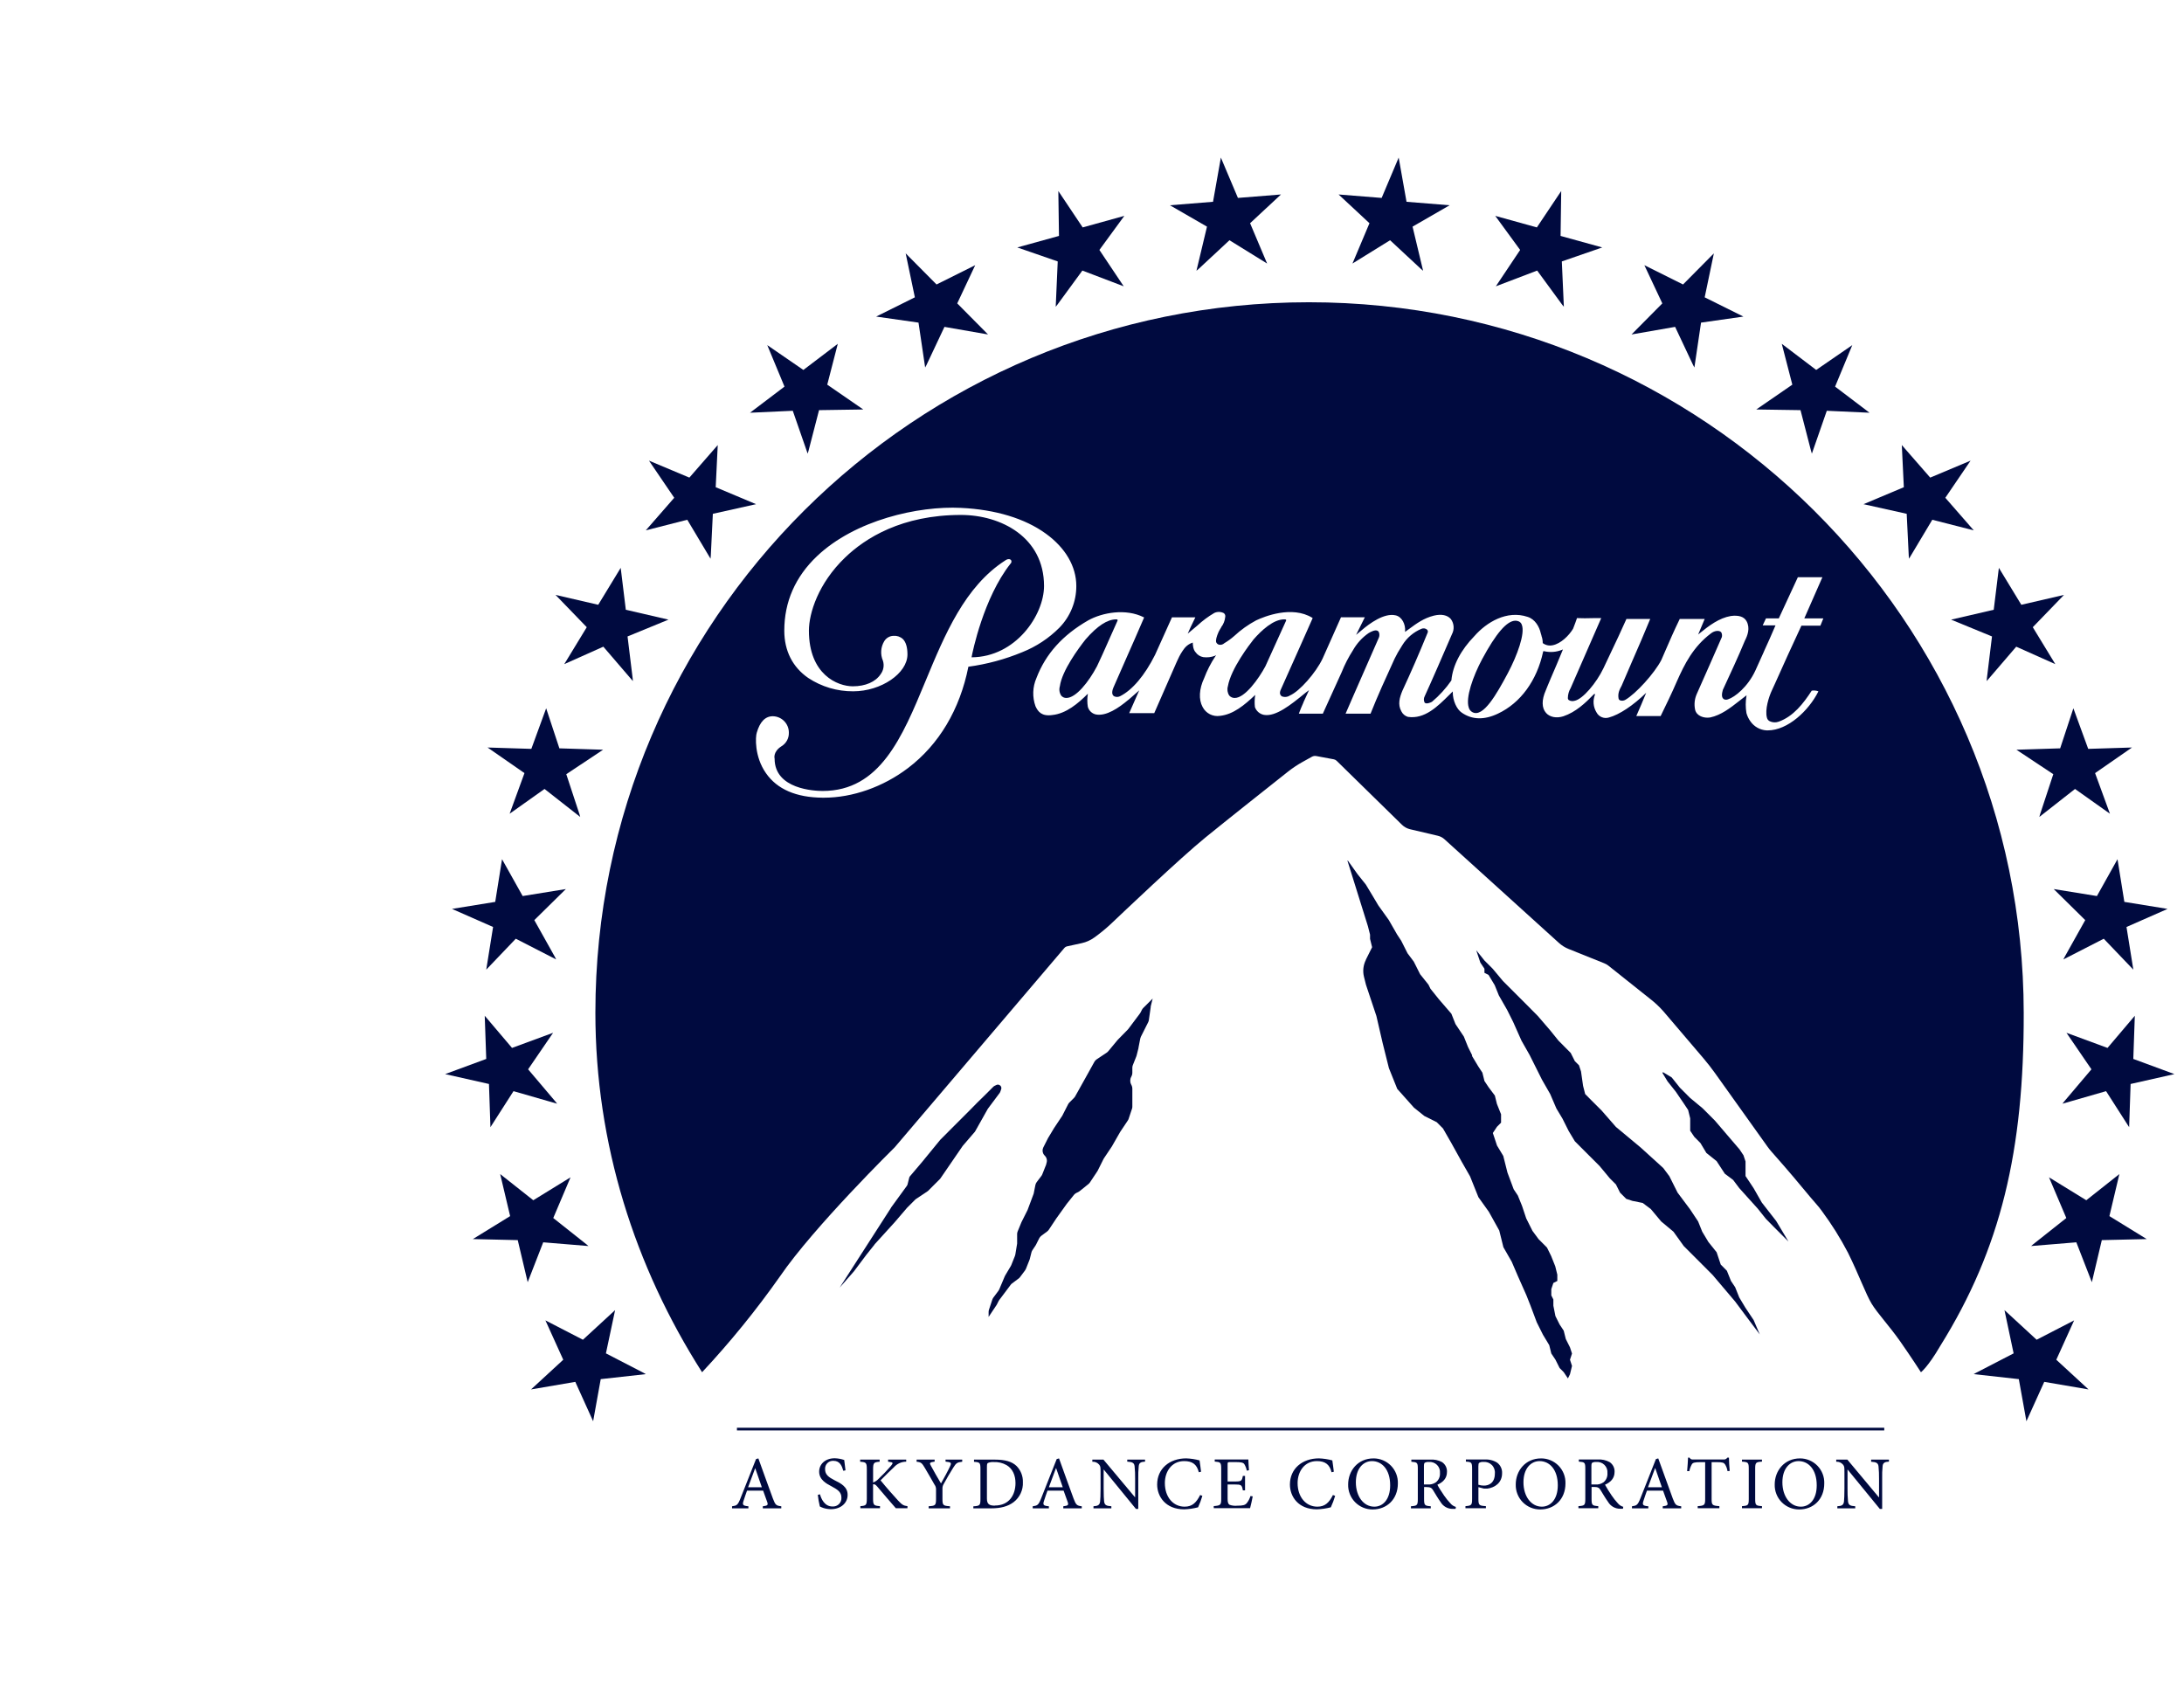
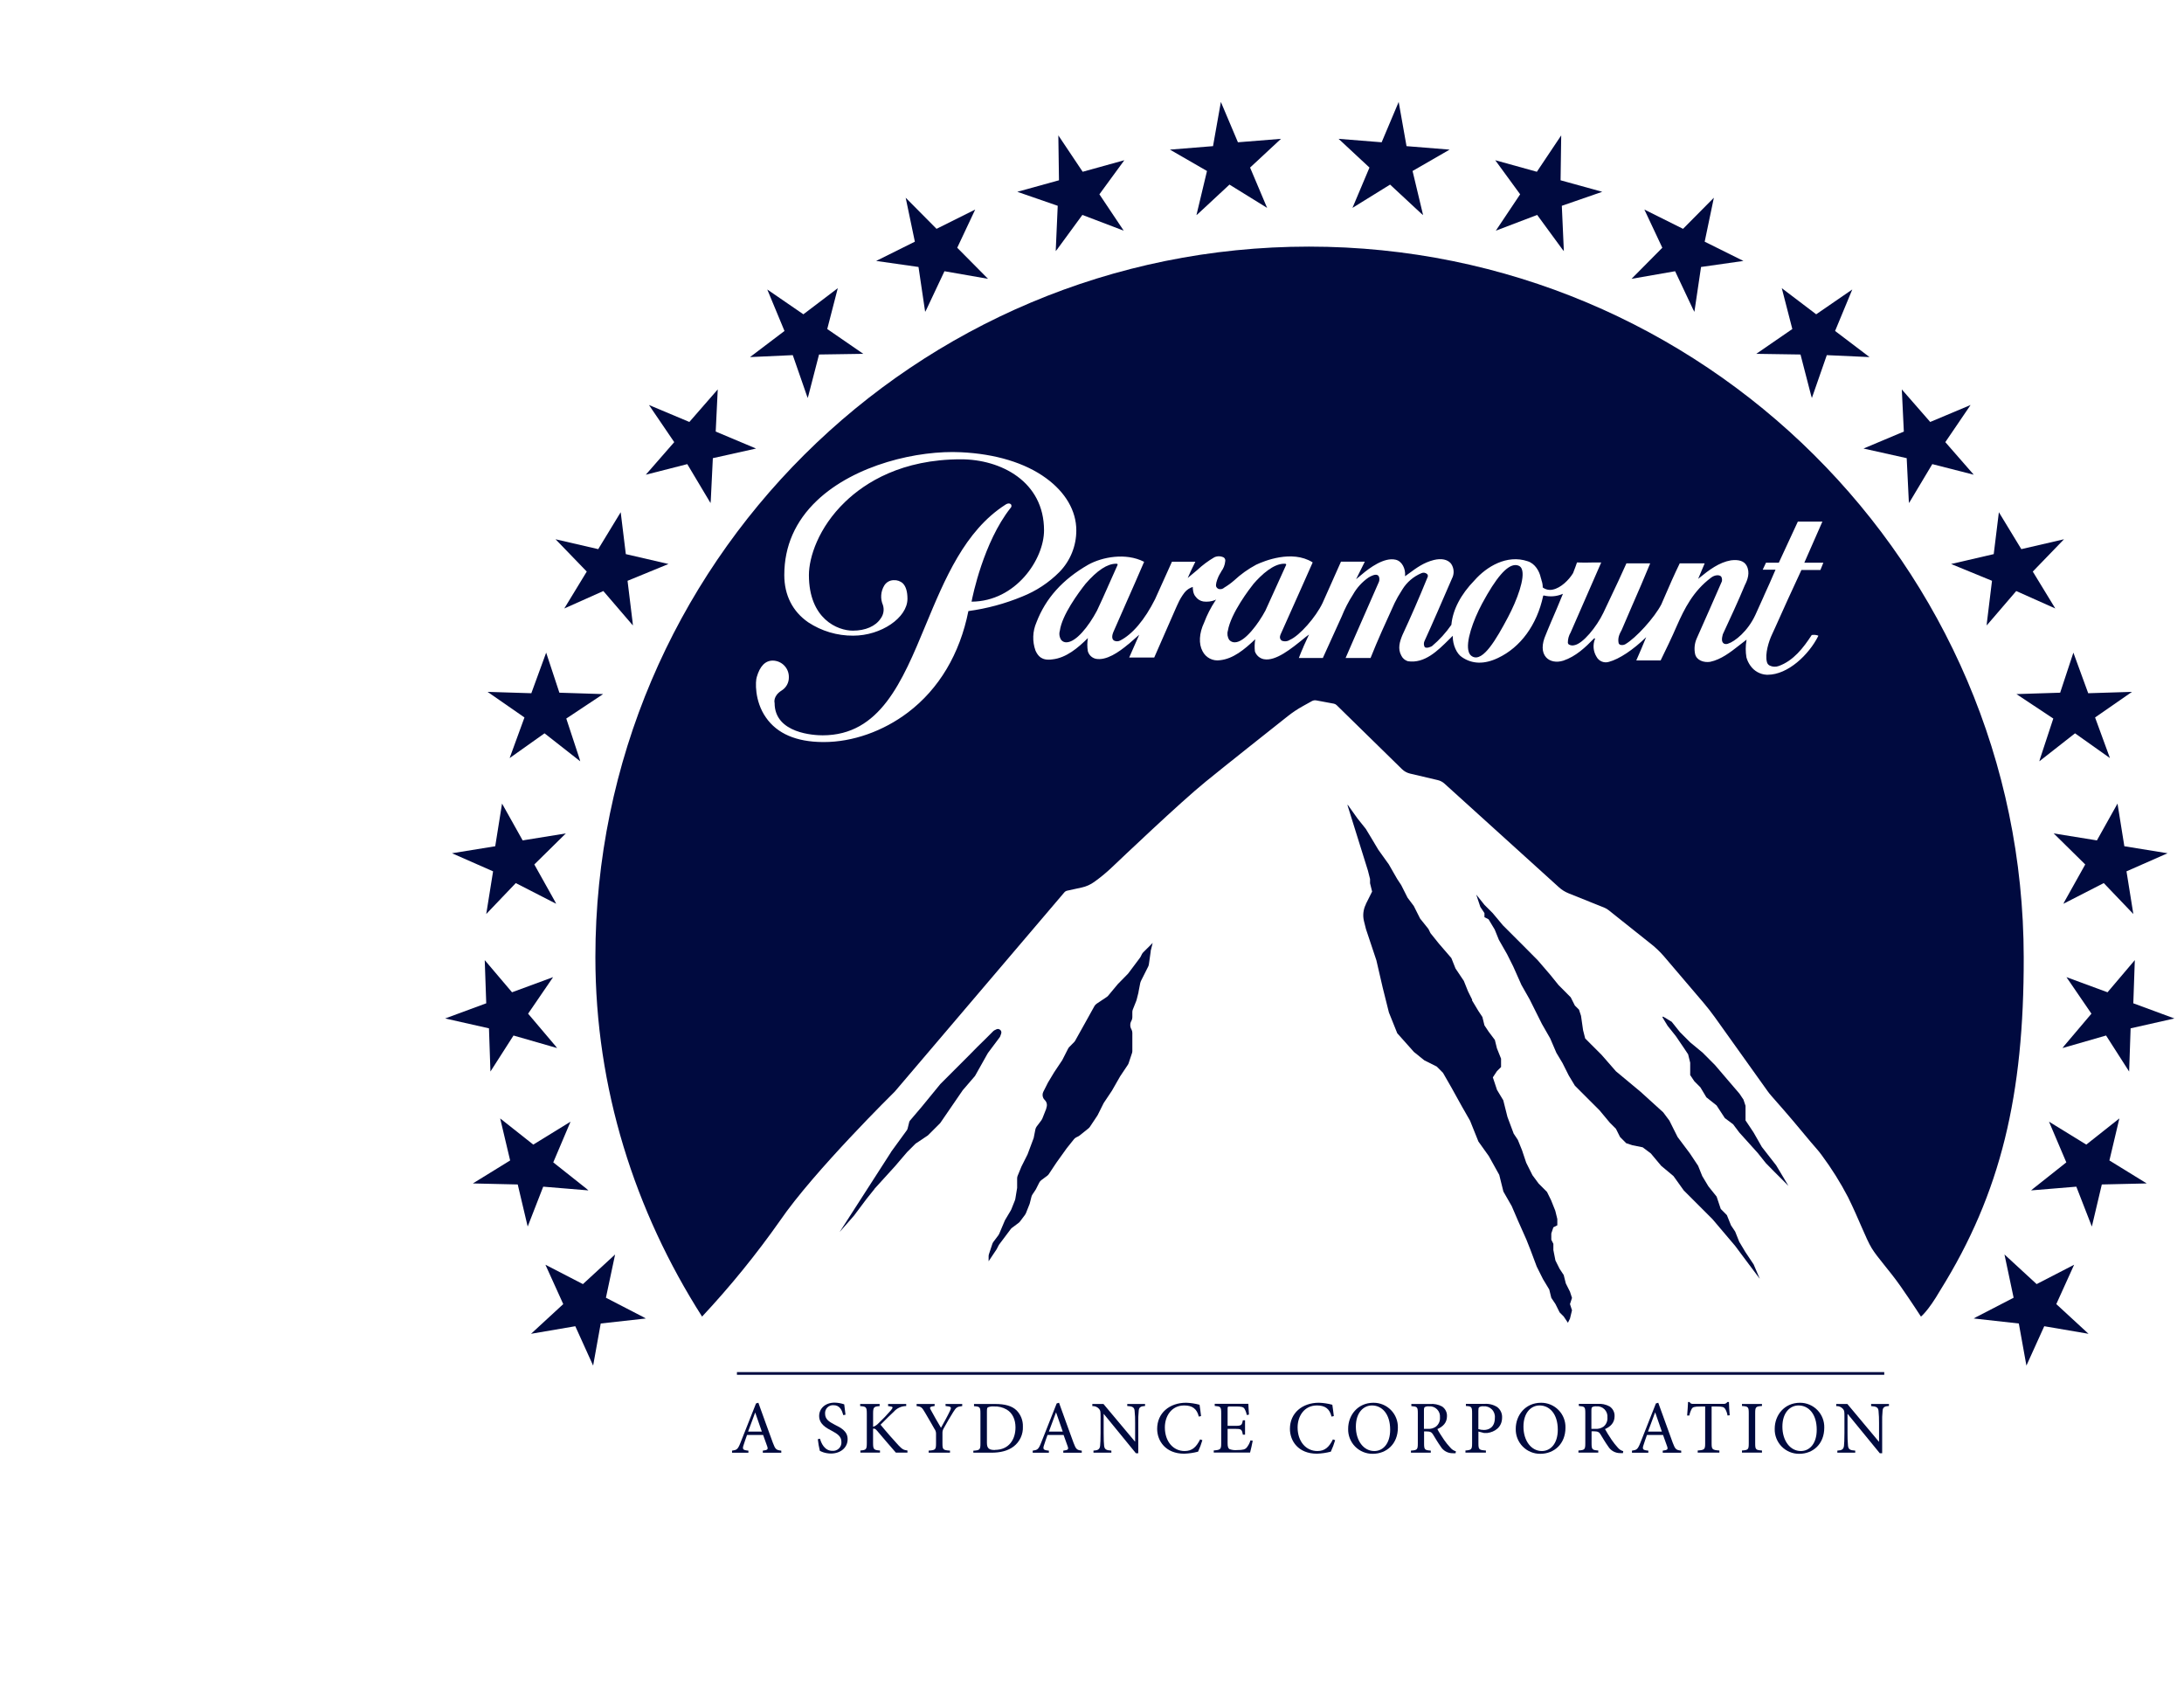
- <svg xmlns="http://www.w3.org/2000/svg" viewBox="-160 80 785 340" width="357.771" height="279.508">
+ <svg xmlns="http://www.w3.org/2000/svg" viewBox="-160 80 785 380" width="357.771" height="279.508">
  <defs>
    <style>.a{fill:#000a3f;}</style>
  </defs>
  <path class="a" d="M117.81,482c-1.74-4.69-3.55-9.81-5.23-14.44l-.84.24L106.12,482c-.94,2.37-1.32,2.53-3,2.77v.75H109v-.75c-2-.19-2.28-.46-1.68-2.16.35-1.13.76-2.26,1.19-3.47h5.78c.59,1.64,1.14,3.1,1.49,4.15s.11,1.26-1.6,1.48v.75h6.64v-.75C119,484.56,118.68,484.32,117.81,482Zm-8.92-4.07c.81-2.21,1.68-4.55,2.55-6.87h0l2.39,6.87Z" />
  <path class="a" d="M140,475.43c-2.14-1.11-3.44-2-3.44-4a2.83,2.83,0,0,1,3-3c2.36,0,3.06,1.86,3.55,3.58l.79-.16c-.22-1.7-.36-2.75-.46-3.72a11.43,11.43,0,0,0-3.42-.62c-3.5,0-5.59,2.21-5.59,4.8,0,3,2.74,4.39,4.48,5.3,2,1.08,3.52,2,3.52,4a3,3,0,0,1-3.25,3.23c-2.79,0-4-2.72-4.45-4.37l-.78.19a32,32,0,0,0,.73,4.18,9.48,9.48,0,0,0,1.33.56,9.33,9.33,0,0,0,2.65.41c3.61,0,6-2.26,6-5.09C144.73,477.77,142.16,476.5,140,475.43Z" />
  <path class="a" d="M162.87,482.78c-1.36-1.45-4.31-4.79-6.37-7.33,1.84-1.86,3.77-3.77,4.8-4.71a5.94,5.94,0,0,1,4.42-2V468h-6.51v.76l.6.08c1.24.13,1.24.4.46,1.37a61.37,61.37,0,0,1-4.56,4.77,4.72,4.72,0,0,1-1.89,1.24v-4.71c0-2.4.27-2.59,2.35-2.75V468h-7v.76c2.14.16,2.39.3,2.39,2.75V482c0,2.37-.25,2.56-2.31,2.72v.75h7.05v-.75c-2.22-.16-2.49-.35-2.49-2.72v-5.12c.46-.08.84,0,1.46.76,2.44,2.85,4.64,5.49,6.72,7.83h4.18v-.75C164.85,484.56,164.31,484.32,162.87,482.78Z" />
  <path class="a" d="M179.87,468.72c2.12.21,2.2.43,1.57,1.78-.76,1.64-2.22,4.28-3.22,6.06-1.17-2-2.5-4.23-3.64-6.39-.51-.89-.57-1.21,1.36-1.45V468h-6.48v.76c1.63.16,1.92.46,3,2.29,1.49,2.5,2.47,4.26,3.42,5.92a2.75,2.75,0,0,1,.56,1.59v3.59c0,2.29-.24,2.45-2.65,2.61v.75h7.67v-.75c-2.49-.16-2.71-.35-2.71-2.61v-3.67a3,3,0,0,1,.43-1.69c1.3-2.37,2.23-3.94,3.45-5.9,1.05-1.65,1.35-1.92,3.22-2.13V468h-6Z" />
  <path class="a" d="M197.71,468h-7.62v.79c2.09.16,2.31.27,2.31,2.58v10.8c0,2.29-.22,2.46-2.55,2.62v.72h6.42c3.34,0,6-.67,8.06-2.23a8.54,8.54,0,0,0,3.33-7.19,7.93,7.93,0,0,0-2.28-5.8C203.7,468.66,201.15,468,197.71,468Zm-.11,16.54c-2,0-2.87-.51-2.87-2.55V470.74c0-1.05.08-1.35.35-1.54a4.62,4.62,0,0,1,2.12-.32,8.46,8.46,0,0,1,4.6,1.1c2.17,1.27,3.2,3.67,3.2,6.44C205,480.73,202.67,484.5,197.6,484.5Z" />
  <path class="a" d="M225.88,482c-1.74-4.69-3.55-9.81-5.23-14.44l-.84.24L214.19,482c-.94,2.37-1.32,2.53-3,2.77v.75H217v-.75c-2-.19-2.28-.46-1.68-2.16.35-1.13.76-2.26,1.19-3.47h5.78c.59,1.64,1.14,3.1,1.49,4.15s.11,1.26-1.6,1.48v.75h6.64v-.75C227.1,484.56,226.75,484.32,225.88,482ZM217,477.93c.81-2.21,1.68-4.55,2.55-6.87h.05l2.39,6.87Z" />
  <path class="a" d="M245.16,468.72c1.87.11,2.52.46,2.65,1.67a37.46,37.46,0,0,1,.19,4.47v6.63h-.08L236.62,468h-4v.76a2.94,2.94,0,0,1,2.42,1c.48.64.54.75.54,2.72v5.92c0,2.48-.08,3.77-.16,4.61-.14,1.32-.82,1.67-2.39,1.75v.75h6.43v-.75c-1.85-.11-2.47-.43-2.61-1.81-.08-.78-.16-2.07-.16-4.55V471.6h.06l11.54,14.12h.84V474.86a36.18,36.18,0,0,1,.17-4.52c.11-1.19.76-1.54,2.27-1.62V468h-6.39Z" />
  <path class="a" d="M265.79,484.91c-4.12,0-7.1-3.45-7.1-8.49,0-4.09,2.41-7.89,6.94-7.89,2.93,0,4.55,1.16,5.26,4l.81-.18c-.16-1.46-.33-2.54-.54-4.07a21.17,21.17,0,0,0-4.8-.73c-6.05,0-10.44,3.74-10.44,9.4,0,4.28,3,8.92,9.71,8.92a22.92,22.92,0,0,0,5-.73,29.79,29.79,0,0,0,1.54-4.12l-.79-.3C270,483.43,268.56,484.91,265.79,484.91Z" />
  <path class="a" d="M288.13,483.64c-.6.7-1.35.92-3.42.92a6.22,6.22,0,0,1-2.82-.35c-.48-.35-.65-.92-.65-2.18v-5.1h2.58c2.36,0,2.55.17,2.9,2.11h.79v-5.18h-.79c-.35,1.81-.49,2-2.93,2h-2.55v-6.11c0-.81.06-.86.9-.86h2.06c1.95,0,2.68.19,3.06.75a6.7,6.7,0,0,1,.87,2.32l.79-.14c-.08-1.37-.22-3.2-.22-3.88H276.61v.76c2.11.19,2.33.27,2.33,2.69v10.72c0,2.19-.22,2.4-2.68,2.59v.75h13.06c.25-.83.79-3.36.95-4.25l-.81-.11A7.78,7.78,0,0,1,288.13,483.64Z" />
  <path class="a" d="M313.51,484.91c-4.12,0-7.11-3.45-7.11-8.49,0-4.09,2.42-7.89,6.94-7.89,2.93,0,4.56,1.16,5.26,4l.82-.18c-.16-1.46-.33-2.54-.54-4.07a21.28,21.28,0,0,0-4.8-.73c-6.05,0-10.44,3.74-10.44,9.4,0,4.28,2.95,8.92,9.7,8.92a22.81,22.81,0,0,0,5-.73,28.53,28.53,0,0,0,1.55-4.12l-.79-.3C317.74,483.43,316.27,484.91,313.51,484.91Z" />
  <path class="a" d="M333.68,467.56c-5.69,0-9.11,4.5-9.11,9.35a8.73,8.73,0,0,0,8.81,9c5,0,9.06-3.56,9.06-9.38A8.72,8.72,0,0,0,333.68,467.56Zm.27,17.35c-3.82,0-6.61-3.69-6.61-8.76s2.76-7.62,5.8-7.62c3.55,0,6.53,3,6.53,8.7C339.67,482.4,337,484.91,334,484.91Z" />
  <path class="a" d="M359.06,480.92c-.82-1.21-2-3-2.42-3.9,2-.87,3.45-2.29,3.45-4.61a4,4,0,0,0-1.79-3.53A7.72,7.72,0,0,0,354,468h-6.72v.76c2.11.19,2.33.27,2.33,2.56v10.83c0,2.29-.25,2.45-2.47,2.61v.75h7.13v-.75c-2.17-.16-2.41-.32-2.41-2.61v-4.29h.87c1.4,0,1.87.33,2.33,1.08.81,1.32,1.79,3,2.74,4.31a4.94,4.94,0,0,0,4.39,2.45c.32,0,.62,0,1,0l.1-.7a3.86,3.86,0,0,1-1.95-1.27A23,23,0,0,1,359.06,480.92Zm-3-4.74a4.48,4.48,0,0,1-2.95.75h-1.3v-6.62c0-.73.11-1.05.3-1.19a2.64,2.64,0,0,1,1.46-.27,3.66,3.66,0,0,1,4,4A3.86,3.86,0,0,1,356.07,476.18Z" />
  <path class="a" d="M378.14,469.1a7.53,7.53,0,0,0-4.55-1.14h-6.7v.76c2,.13,2.23.24,2.23,2.61v10.78c0,2.23-.22,2.45-2.39,2.61v.75h7.35v-.75c-2.44-.16-2.69-.3-2.69-2.59V477.9l2,.52c.3,0,.81,0,1.22,0,2.63-.35,5.29-2.05,5.29-5.53A4.46,4.46,0,0,0,378.14,469.1Zm-4.77,8.24a6.07,6.07,0,0,1-2-.32v-6.6c0-.76.08-1.08.3-1.27a2.55,2.55,0,0,1,1.52-.32A3.79,3.79,0,0,1,377.3,473C377.3,476.4,375.13,477.34,373.37,477.34Z" />
  <path class="a" d="M393.92,467.56c-5.69,0-9.11,4.5-9.11,9.35a8.74,8.74,0,0,0,8.81,9c5,0,9.06-3.56,9.06-9.38A8.72,8.72,0,0,0,393.92,467.56Zm.27,17.35c-3.82,0-6.61-3.69-6.61-8.76s2.76-7.62,5.8-7.62c3.55,0,6.54,3,6.54,8.7C399.92,482.4,397.2,484.91,394.19,484.91Z" />
  <path class="a" d="M419.3,480.92c-.81-1.21-1.95-3-2.41-3.9,2-.87,3.44-2.29,3.44-4.61a4,4,0,0,0-1.79-3.53,7.72,7.72,0,0,0-4.34-.92h-6.72v.76c2.11.19,2.33.27,2.33,2.56v10.83c0,2.29-.24,2.45-2.47,2.61v.75h7.13v-.75c-2.16-.16-2.41-.32-2.41-2.61v-4.29h.87c1.41,0,1.87.33,2.33,1.08.81,1.32,1.79,3,2.74,4.31a5,5,0,0,0,4.39,2.45c.33,0,.62,0,.95,0l.11-.7a3.82,3.82,0,0,1-1.95-1.27A23.85,23.85,0,0,1,419.3,480.92Zm-3-4.74a4.51,4.51,0,0,1-3,.75h-1.3v-6.62c0-.73.11-1.05.3-1.19a2.69,2.69,0,0,1,1.46-.27,3.67,3.67,0,0,1,4,4A3.86,3.86,0,0,1,416.32,476.18Z" />
  <path class="a" d="M441.26,482c-1.73-4.69-3.55-9.81-5.23-14.44l-.84.24L429.58,482c-.95,2.37-1.33,2.53-3,2.77v.75h5.88v-.75c-2-.19-2.27-.46-1.68-2.16.35-1.13.76-2.26,1.19-3.47h5.78c.6,1.64,1.14,3.1,1.49,4.15s.11,1.26-1.6,1.48v.75h6.64v-.75C442.48,484.56,442.13,484.32,441.26,482Zm-8.92-4.07c.81-2.21,1.68-4.55,2.55-6.87h.05l2.39,6.87Z" />
  <path class="a" d="M460.86,467.29a1.44,1.44,0,0,1-1.38.67H448.77c-.76,0-1.11,0-1.49-.67h-.54c-.06,1.48-.19,3.23-.33,4.85h.79a8.43,8.43,0,0,1,.87-2.4c.35-.62.89-.83,3.14-.83h1.68v13.25c0,2.13-.21,2.4-2.68,2.56v.75H458v-.75c-2.58-.16-2.79-.43-2.79-2.56V468.91h1.92c2,0,2.5.19,2.93.83a6.46,6.46,0,0,1,.87,2.4l.78-.08c-.13-1.56-.27-3.53-.27-4.77Z" />
  <path class="a" d="M466.12,468.72c2.23.16,2.44.32,2.44,2.61v10.78c0,2.29-.21,2.45-2.44,2.61v.75h7.19v-.75c-2.22-.16-2.44-.3-2.44-2.61V471.33c0-2.29.22-2.45,2.44-2.61V468h-7.19Z" />
  <path class="a" d="M487,467.56c-5.7,0-9.11,4.5-9.11,9.35a8.73,8.73,0,0,0,8.81,9c5,0,9-3.56,9-9.38A8.71,8.71,0,0,0,487,467.56Zm.27,17.35c-3.82,0-6.62-3.69-6.62-8.76s2.77-7.62,5.81-7.62c3.55,0,6.53,3,6.53,8.7C493,482.4,490.31,484.91,487.3,484.91Z" />
  <path class="a" d="M512.54,468v.76c1.87.11,2.52.46,2.66,1.67a39.89,39.89,0,0,1,.19,4.47v6.63h-.08L504,468h-4v.76a2.92,2.92,0,0,1,2.41,1c.49.64.54.75.54,2.72v5.92c0,2.48-.08,3.77-.16,4.61-.14,1.32-.81,1.67-2.39,1.75v.75h6.43v-.75c-1.84-.11-2.47-.43-2.6-1.81a44.46,44.46,0,0,1-.17-4.55V471.6h.06l11.55,14.12h.84V474.86a37,37,0,0,1,.16-4.52c.11-1.19.76-1.54,2.28-1.62V468Z" />
  <rect class="a" x="104.88" y="456.54" width="412.38" height="0.97" />
  <path class="a" d="M199.21,333.34a1.21,1.21,0,0,0-1.08,0l-.77.38a1.39,1.39,0,0,0-.31.23l-2.81,2.81-3,2.94-2.95,3-5.17,5.17L178,353l-.08.09-6.6,8.06-4.25,5a1.26,1.26,0,0,0-.26.5l-.61,2.45a1.33,1.33,0,0,1-.19.42l-5.75,7.9,0,.06L141.8,406.18l5.15-5.87.05-.07,4.41-5.88,2.92-3.65,0-.06,7.36-8.1,4.4-5.14.07-.06,2.84-2.84a.65.65,0,0,1,.18-.15l4.22-2.82a.9.9,0,0,0,.19-.15l4.27-4.27a2.09,2.09,0,0,0,.14-.17l8-11.67a.39.39,0,0,1,.08-.1l4.3-5a1.53,1.53,0,0,0,.14-.21L195,342a.6.6,0,0,1,.09-.15l4.25-5.68a1,1,0,0,0,.18-.34l.35-1A1.21,1.21,0,0,0,199.21,333.34Z" />
  <path class="a" d="M216,362c0,.05,0,.09-.05.13l-1.32,3.33a2.36,2.36,0,0,1-.33.58l-1.68,2.22a2.66,2.66,0,0,0-.46,1l-.58,2.93c0,.13-.07.26-.11.39l-2.09,5.59c0,.09-.07.17-.11.25l-2.11,4.2a1.54,1.54,0,0,0-.08.19L205.77,386a2.48,2.48,0,0,0-.18.93v3a2.73,2.73,0,0,1,0,.41l-.65,3.95a2.46,2.46,0,0,1-.15.53l-1.3,3.25a2,2,0,0,1-.18.36l-2,3.36a3,3,0,0,0-.16.31l-2,4.73a2.43,2.43,0,0,1-.3.52l-1.8,2.4a2.83,2.83,0,0,0-.37.71l-1.21,3.66a2.34,2.34,0,0,0-.13.79v1.8l1.47-2.21,1.39-2.08a1.82,1.82,0,0,0,.15-.27l.58-1.14a2.3,2.3,0,0,1,.23-.37l2.09-2.78,2-2.67a2.2,2.2,0,0,1,.5-.51l2.38-1.78a2.37,2.37,0,0,0,.5-.5l1.8-2.4a2.45,2.45,0,0,0,.32-.57l1.29-3.24a1.6,1.6,0,0,0,.1-.31l.6-2.38a2.66,2.66,0,0,1,.34-.77l1.15-1.73a1.74,1.74,0,0,0,.15-.26l1.15-2.29a2.65,2.65,0,0,1,.74-.89l2.14-1.59a2.61,2.61,0,0,0,.58-.62l2.71-4.08,3.66-5.11a.44.44,0,0,1,.08-.11l2.57-3.21a2.55,2.55,0,0,1,.84-.68l.74-.36a2.27,2.27,0,0,0,.46-.3l3.17-2.55a2.77,2.77,0,0,0,.52-.56l2.66-4a2.4,2.4,0,0,0,.16-.27l2.06-4.13a1.56,1.56,0,0,1,.16-.28l2.83-4.23.09-.15,2.86-5,.09-.15,2.72-4.07a2.31,2.31,0,0,0,.3-.61l1.24-3.72A2.66,2.66,0,0,0,247,341v-6.38a2.6,2.6,0,0,0-.26-1.13l-.21-.42a2.43,2.43,0,0,1-.27-1.12v-.29a2.47,2.47,0,0,1,.27-1.13l.21-.41A2.6,2.6,0,0,0,247,329v-1.87a2.48,2.48,0,0,1,.18-.93l1.24-3.11c0-.1.07-.2.1-.3l.69-2.72,0-.13.64-3.3a2.85,2.85,0,0,1,.22-.64l2.63-5.23a2.56,2.56,0,0,0,.24-.77l.66-4.64a2.38,2.38,0,0,1,0-.26l.71-2.82-3.41,3.4a2.6,2.6,0,0,0-.46.64l-.47.93a2.85,2.85,0,0,1-.23.37l-4.18,5.58a1.55,1.55,0,0,1-.24.27L241.86,317l-.16.17-3.38,4.07a2.45,2.45,0,0,1-.54.48l-3.61,2.41a2.47,2.47,0,0,0-.8.87L230,331.07l-3.54,6.34a2.46,2.46,0,0,1-.41.55l-1.68,1.69a2.51,2.51,0,0,0-.47.65l-2,3.93c0,.09-.1.18-.15.27l-2.87,4.3-2.17,3.61-.09.17L215,355.79a2.54,2.54,0,0,0,0,2.25,2.51,2.51,0,0,0,.47.65l.09.1a2.5,2.5,0,0,1,.6,2.56Z" />
  <path class="a" d="M369.14,322.67l-1.49-3h0l-1.5-3.74h0l-3-4.48v0l-1.48-3.72v0l-4.51-5.23-3-3.74h0l-.73-1.49h0l-3-3.75h0L348.16,289v0l-2.25-3v0l-2.26-4.49h0l-1.48-2.25h0l-3-5.23h0l-3.75-5.23h0l-2.24-3.76-2.25-3.73h0l-3-3.76h0l-3.46-4.85a.08.08,0,0,0-.14.07l7.35,23.53h0l.76,3v1.52l.74,3a.07.07,0,0,1,0,0l-2.24,4.48,0,.08a8.77,8.77,0,0,0-.68,6.08l.71,2.84h0l3.75,11.24h0l2.25,9.74,2.25,9h0l3,7.47a0,0,0,0,0,0,0l6,6.73h0l3.73,3h0l4.47,2.24,0,0,2.23,2.24,0,0,3,5.23,3.74,6.75,3,5.25h0l3,7.48h0l3.74,5.23h0l3.75,6.75h0l1.49,6s0,0,0,0l3,5.24h0l2.25,5.24,3,6.75,1.49,3.76,2.25,6h0l2.24,4.48h0l2.25,3.73v0l.74,3s0,0,0,0l1.49,2.23h0l1.5,3v0l1.47,1.48h0l1.51,2.25.74-1.49v0l.73-3a0,0,0,0,0,0,0l-.72-2.2a0,0,0,0,1,0-.05l.72-2.2a0,0,0,0,0,0,0l-.73-2.23h0l-.75-1.49-.75-1.5h0l-.75-3s0,0,0,0l-1.48-2.24h0l-1.5-3v0l-.74-3.74h0v-2.24s0,0,0,0l-.74-1.46v-2.26a0,0,0,0,1,0,0l.74-2.21s0,0,0,0l1.42-.72a.1.1,0,0,0,0-.07v-2.2l-.74-3h0l-1.49-3.73h0l-1.48-3,0,0-3-3h0l-2.22-3h0l-2.25-4.49h0l-1.5-4.49h0l-1.51-3.73v0l-1.49-2.24v0l-2.24-6h0l-1.51-6v0l-2.25-3.73v0l-.74-2.24-.74-2.21a.06.06,0,0,1,0-.07l1.46-2.21h0l1.48-1.48a.11.11,0,0,0,0-.06v-2.95a0,0,0,0,0,0,0l-1.49-3.73h0l-.74-3a0,0,0,0,0,0,0l-2.25-3h0l-1.49-2.24a0,0,0,0,0,0,0l-.74-3,0,0-1.48-2.24-2.25-3.75Z" />
  <polygon class="a" points="425.26 352.11 420.82 348.42 415.66 342.51 411.96 338.82 409.76 336.6 409.01 333.65 408.27 328.48 407.54 326.26 406.06 324.79 404.57 321.83 400.16 317.39 397.19 313.71 392.75 308.55 388.34 304.1 383.91 299.67 380.21 295.97 376.52 291.56 373.56 288.6 370.61 284.91 372.08 289.34 373.56 291.56 373.56 293.03 375.03 293.78 377.25 297.47 378.74 301.16 381.69 306.32 383.91 310.76 386.86 317.39 389.8 322.57 394.23 331.43 397.19 336.6 399.41 341.77 401.62 345.46 403.84 349.89 406.06 353.58 408.27 355.8 411.23 358.76 414.92 362.44 418.61 366.88 420.82 369.09 422.3 372.04 424.52 374.27 426.74 375 430.43 375.74 433.37 377.95 437.08 382.39 441.5 386.08 445.2 391.24 449.64 395.68 455.55 401.6 463.67 411.18 468.08 417.09 472.52 423 470.31 417.83 467.36 413.41 465.14 409.7 463.67 406.02 462.18 403.8 460.7 400.12 458.49 397.89 457.01 393.46 454.06 389.78 451.84 386.08 450.36 382.39 447.41 377.95 445.2 375 442.98 372.04 441.5 369.09 440.03 366.14 437.82 363.18 429.69 355.8 425.26 352.11" />
  <path class="a" d="M467.41,360.86l-.72-2.16a.08.08,0,0,0,0-.05l-1.46-2.18,0,0-4.42-5.16-4.42-5.17h0l-4.41-4.42h0L447.49,338h0l-3.68-3.68v0l-2.92-3.66-.05-.05-3-1.81a.2.2,0,0,0-.27.27l1.82,3v0l2.94,3.68h0l3,4.41,1.46,2.2a.14.14,0,0,1,0,.06l.72,2.91a.06.06,0,0,1,0,0v4.35a.17.17,0,0,0,0,.1L449,352l0,0,2.18,2.19,0,0,2.19,3.65.05,0,3.64,2.91,0,.05L460,365.3l.05,0,2.9,2.18,0,0,2.19,2.92v0l6.64,7.37h0l2.94,3.68h0l2.95,3,2.21,2.21,2.95,2.95-4.41-7.38v0l-5.16-6.62,0,0-2.94-5.15h0l-1.47-2.22-1.45-2.16a.19.19,0,0,1,0-.1v-5.09A.13.13,0,0,0,467.41,360.86Z" />
  <polygon class="a" points="585.51 417.95 572.03 424.91 560.47 414.26 563.76 429.81 550.28 436.78 549.42 437.27 565.63 439.07 568.36 454.21 574.77 440.05 590.68 442.77 579.1 432.1 585.51 417.95" />
  <polygon class="a" points="601.77 365.36 589.88 374.77 576.48 366.53 582.7 381.16 570.8 390.59 570.05 391.23 586.3 389.89 591.88 404.23 595.46 389.1 611.6 388.73 598.19 380.47 601.77 365.36" />
  <polygon class="a" points="581.32 340.07 596.99 335.56 605.28 348.51 605.81 332.98 621.55 329.43 606.78 323.98 607.32 308.46 597.51 320.02 582.75 314.58 591.73 327.71 581.92 339.29 581.32 340.07" />
  <polygon class="a" points="601.1 252.19 593.7 265.43 578.17 262.92 589.5 274.08 582.09 287.33 581.65 288.21 596.16 280.77 606.79 291.89 604.33 276.55 619.1 270.05 603.56 267.53 601.1 252.19" />
  <polygon class="a" points="564.77 212.84 578.02 221.63 573.27 236.05 573 237 585.83 226.94 598.38 235.84 593.04 221.24 606.31 212.04 590.57 212.53 585.24 197.94 580.49 212.34 564.77 212.84" />
  <polygon class="a" points="555.99 172.12 554.15 187.19 554.08 188.17 564.7 175.8 578.74 182.07 570.65 168.8 581.87 157.19 566.53 160.74 558.46 147.47 556.61 162.53 541.29 166.08 555.99 172.12" />
  <polygon class="a" points="509.81 124.58 525.33 128.04 526.07 143.2 526.16 144.18 534.53 130.18 549.43 133.99 539.21 122.28 548.29 108.93 533.78 115.03 523.57 103.33 524.3 118.48 509.81 124.58" />
  <polygon class="a" points="487.16 90.78 490.96 105.47 491.25 106.41 496.61 91.01 511.97 91.71 499.59 82.32 505.77 67.41 492.8 76.33 480.43 66.94 484.22 81.62 471.26 90.54 487.16 90.78" />
  <polygon class="a" points="442.09 60.85 448.56 74.58 449.02 75.45 451.41 59.32 466.64 57.15 452.72 50.23 456.02 34.43 444.94 45.61 431.04 38.68 437.49 52.41 426.42 63.58 442.09 60.85" />
  <polygon class="a" points="377.65 46.27 392.51 40.61 401.48 52.86 402.1 53.62 401.37 37.33 415.9 32.3 400.92 28.16 401.15 12.02 392.4 25.1 377.44 20.95 386.39 33.2 377.65 46.27" />
  <polygon class="a" points="326.12 38.08 339.64 29.71 350.76 40.05 351.51 40.68 347.72 24.82 361.04 17.14 345.55 15.89 342.73 0 336.61 14.5 321.13 13.26 332.23 23.59 326.12 38.08" />
  <polygon class="a" points="57.79 429.81 61.09 414.26 49.52 424.91 36.04 417.95 42.45 432.1 30.87 442.77 46.78 440.05 53.19 454.21 55.92 439.07 72.13 437.27 71.27 436.78 57.79 429.81" />
  <polygon class="a" points="51.5 391.23 50.76 390.59 38.86 381.16 45.07 366.53 31.68 374.77 19.78 365.36 23.36 380.47 9.96 388.73 26.09 389.1 29.67 404.23 35.25 389.89 51.5 391.23" />
  <polygon class="a" points="16.28 348.51 24.57 335.56 40.24 340.07 39.63 339.29 29.82 327.71 38.8 314.58 24.04 320.02 14.23 308.46 14.77 323.98 0 329.43 15.75 332.98 16.28 348.51" />
  <polygon class="a" points="14.77 291.89 25.39 280.77 39.9 288.21 39.46 287.33 32.05 274.08 43.38 262.92 27.86 265.43 20.45 252.19 18 267.53 2.46 270.05 17.23 276.55 14.77 291.89" />
  <polygon class="a" points="23.18 235.84 35.72 226.94 48.55 237 48.29 236.05 43.54 221.63 56.78 212.84 41.06 212.34 36.31 197.94 30.98 212.53 15.25 212.04 28.51 221.24 23.18 235.84" />
  <polygon class="a" points="42.82 182.07 56.86 175.8 67.48 188.17 67.4 187.19 65.56 172.12 80.27 166.08 64.94 162.53 63.1 147.47 55.02 160.74 39.68 157.19 50.9 168.8 42.82 182.07" />
  <polygon class="a" points="87.03 130.18 95.39 144.18 95.48 143.2 96.22 128.04 111.75 124.58 97.25 118.48 97.98 103.33 87.78 115.03 73.26 108.93 82.34 122.28 72.12 133.99 87.03 130.18" />
  <polygon class="a" points="124.95 91.01 130.3 106.41 130.59 105.47 134.39 90.78 150.29 90.54 137.34 81.62 141.13 66.94 128.76 76.33 115.78 67.41 121.97 82.32 109.58 91.71 124.95 91.01" />
  <polygon class="a" points="170.14 59.32 172.53 75.45 173 74.58 179.47 60.85 195.13 63.58 184.06 52.41 190.52 38.68 176.62 45.61 165.53 34.43 168.83 50.23 154.92 57.15 170.14 59.32" />
  <polygon class="a" points="220.18 37.33 219.46 53.62 220.07 52.86 229.04 40.61 243.9 46.27 235.16 33.2 244.12 20.95 229.15 25.1 220.4 12.02 220.63 28.16 205.65 32.3 220.18 37.33" />
  <path class="a" d="M385.85,166.69a3,3,0,0,0-1.14-.23c-3.08,0-7,4.56-12,13.86-3.23,6.07-6,13.8-4.79,17.37a2.64,2.64,0,0,0,1.35,1.67c3.8,2,8.6-6.34,12.72-14.09,3.37-6.37,6.23-14.21,5-17.34A2,2,0,0,0,385.85,166.69Z" />
  <path class="a" d="M302.27,166.16c-.12-.18-.41-.18-.69-.18-3.89,0-8.13,3.91-11,7.2-1.35,1.7-8.14,10.5-9.24,16.85a4,4,0,0,0,.49,3.33,2.53,2.53,0,0,0,2,.87c3.62,0,8.55-6.82,11-11.4v0c2.67-5.93,4.24-9.39,7.38-16.27A.38.38,0,0,0,302.27,166.16Z" />
  <path class="a" d="M241.68,166.14c-.1-.16-.33-.16-.49-.16-3.18,0-6.78,2.35-11,7.2-2.51,3.18-8.46,11.2-9.24,16.84a4,4,0,0,0,.5,3.39,2.34,2.34,0,0,0,1.84.82c3.44,0,8-5.71,11-11.38v0c1.47-3.09,2.5-5.42,3.7-8.12l.24-.55c.93-2.11,2-4.5,3.4-7.62A.4.4,0,0,0,241.68,166.14Z" />
  <path class="a" d="M310.47,52C168.83,52,54,166.31,54,307.38c0,47.14,14.18,91.31,38.35,129.21a320.86,320.86,0,0,0,28-34.46c12.25-17.89,41.27-46.42,41.27-46.42l60.92-71.58a1.83,1.83,0,0,1,1-.62l5.27-1.15a12.11,12.11,0,0,0,4.48-2,58.91,58.91,0,0,0,6-4.91c3.63-3.43,24.87-23.66,34-31.08,7.26-5.92,23.42-18.71,29.64-23.64a39.33,39.33,0,0,1,5.32-3.54l3.31-1.84a2.35,2.35,0,0,1,1.56-.24l6.33,1.18a2,2,0,0,1,1,.54l23.48,23a6.21,6.21,0,0,0,2.87,1.58l10,2.35a5.37,5.37,0,0,1,2.39,1.26l41.11,37.23a11.57,11.57,0,0,0,3.48,2.19l12.89,5.18a5.87,5.87,0,0,1,1.49.87l14.91,11.87A34.67,34.67,0,0,1,438,307l14.29,16.77c1.43,1.68,2.78,3.42,4.07,5.21l18.92,26.5a20.39,20.39,0,0,0,1.44,1.81c1.87,2.11,6.85,7.77,10.76,12.52,2.82,3.42,4.42,5.27,5.27,6.23a32.28,32.28,0,0,1,2.08,2.59,112.36,112.36,0,0,1,9.42,15.05c3.95,8,6.37,14.8,8.47,18.27s6.45,8.08,10.39,13.72,7.34,10.92,7.34,10.92,2.56-1.93,6.85-9.31l.09-.15c21.83-35,30.1-70.29,30-119.67C567.26,166.39,452.1,52,310.47,52ZM188.07,183c-3.06,15.38-10.57,28-21.72,36.44-8.92,6.77-19.92,10.64-30.23,10.64h-.44c-9.47-.08-16.32-3-20.36-8.8-4.22-6-3.8-13.19-3.31-14.58,1.12-3.91,3.06-5.9,5.76-5.9a5.86,5.86,0,0,1,5.77,5.94,5.47,5.47,0,0,1-2.62,4.83c-3.16,2-2.53,4.38-2.5,4.48v0c0,11,14.37,11.61,17.26,11.61,20.6,0,28.58-19.21,37-39.54,6.93-16.7,14.11-34,28.69-43.35.89-.62,1.65-.51,2-.14a1,1,0,0,1-.16,1.33c-9.68,12.25-13.67,31.81-14,33.66,15.91-.09,26.05-15.22,26.05-25.64,0-17.54-15.49-25.53-29.87-25.53-21.27,0-34.39,8.33-41.64,15.31-9.63,9.26-13,20-13,26.28,0,15.8,10.32,20,15.78,20,4.53,0,8.18-1.59,10-4.35a5.36,5.36,0,0,0,.83-4.83,7.68,7.68,0,0,1,.49-7.07,4,4,0,0,1,3.25-1.89h.09a4.44,4.44,0,0,1,3.33,1.15c1.1,1.1,1.65,3,1.65,5.53,0,6.82-9.47,13.26-19.5,13.26a29,29,0,0,1-16.17-4.8c-5.63-3.89-8.6-9.77-8.6-17,0-10.35,3.95-19.35,11.74-26.76,13.7-13,36.44-18.14,51.77-17.37,12.39.59,23,3.8,30.54,9.29,7,5.08,10.91,11.75,10.91,18.78a21.34,21.34,0,0,1-6.09,15,39.36,39.36,0,0,1-13.35,8.8A77.8,77.8,0,0,1,188.07,183Zm306.24-14.76h-6.85l0,.06c-3.51,7.48-6.43,14-9.52,20.88l0,0-1,2.18c-1.17,2.44-2.63,7.09-1.85,9.95a1.87,1.87,0,0,0,1,1.28,4.15,4.15,0,0,0,3.24.16c5.28-1.9,8.83-6.48,11.87-11.15l0,0v0l.07,0a4.56,4.56,0,0,1,2.17.19l.11.05,0,.11c-3.39,6.76-10.92,13.94-18.2,13.94H475a7.59,7.59,0,0,1-5.82-3.22,9.29,9.29,0,0,1-1.45-3,18.22,18.22,0,0,1,0-6.12l.05-.28-.23.17c-.8.59-1.58,1.21-2.38,1.84l-.06.05c-3.18,2.49-6.48,5.07-10.41,5.91-2.24.36-4.9-.5-5.43-2.81a9.2,9.2,0,0,1,.55-5.51c3.36-7.54,6.15-13.89,9.07-20.58a2.44,2.44,0,0,0-.11-1.47.81.81,0,0,0-.31-.42c-.68-.54-2.22-.43-3.48.56-6.39,4.79-9.55,11.12-12.24,17.2-1.86,4.33-4,8.7-5.83,12.46l0,.07h-8.78l.07-.17c1-2.25,2.41-5.54,3.48-8.19-4.7,4.57-9.66,7.87-13.38,8.87a3.76,3.76,0,0,1-4.48-1.85,7.12,7.12,0,0,1-.54-6.38v-.06a.16.16,0,0,0-.08-.17c-.08,0-.13,0-.3.09l0,0c-3.09,3.18-6.49,6.42-11,7.94-2.47.78-4.85.32-6.2-1.2-1.6-1.79-1.63-4.68-.1-8.13.3-.85,1-2.39,1.79-4.33l.37-.86c1.14-2.64,2.5-5.8,3.89-9.24l.12-.27-.27.11a10.65,10.65,0,0,1-6.56.51h-.06c-.21,0-.25.06-.25.23-2.21,10.31-8.11,18.4-16.2,22.21-4.92,2.35-9.29,2.25-13-.31-1.87-1.22-3.27-4.39-3.27-7.37v-.28l-.2.19c-.34.33-.69.68-1,1l-.1.09c-4.13,4.11-8.81,8.75-14.82,7.86a3.83,3.83,0,0,1-2.36-2c-1.37-2.47-.62-5,.4-7.45,3.08-6.63,5.86-13,9-20.69a1,1,0,0,0-.14-1.2,1.89,1.89,0,0,0-2.05-.31,14.71,14.71,0,0,0-6.85,5.86l-.36.59a38.82,38.82,0,0,0-2.42,4.27l-.25.55c-2.89,6.31-5.87,12.84-8.37,19.15l0,.07h-9l2.95-6.79c3.06-7,5.94-13.62,9-20.52.36-.81.22-2.14-.43-2.46-.84-.5-2.41.31-3.27.83a18.49,18.49,0,0,0-5.58,6.12,46.25,46.25,0,0,0-4.07,7.89l-6.78,14.93h-8.62l.06-.16c.44-1.15,1-2.59,1.59-3.85l0-.06,2-4.37-1.15.86-.48.39c-4.84,3.94-10.34,8.41-14.59,7.62a4.31,4.31,0,0,1-3.22-2.78,15.43,15.43,0,0,1,.12-4.39c-3.94,3.71-7.88,7-12.63,7.53a6,6,0,0,1-6.31-3.22c-1.45-2.65-1.24-6.5.56-10.29a39.28,39.28,0,0,1,4.05-7.91l.29-.42-.44.25a8.59,8.59,0,0,1-4.18.49,4.26,4.26,0,0,1-2.8-1.78h0c-.94-1-1-2.9-1-3.46a6.15,6.15,0,0,0-2.94,2,19.39,19.39,0,0,0-2.42,4.07l-.06.13-.19.4c-.05.1-.09.2-.14.31l-.21.46-7.89,18h-9l3.6-8.18-3.92,3.44.06-.09c-3.55,3-8,6-11.71,5.3A3.85,3.85,0,0,1,231,197.4a14.18,14.18,0,0,1,0-4.55l0-.13c-3.53,3.52-7.78,7.11-12.72,7.64-3.84.56-5.19-1.18-6.09-3.15a13.75,13.75,0,0,1,.35-10.16c3.3-8.63,9.38-15.41,18.6-20.71,5.08-2.82,13.52-4.37,20-1.09l.1.05-.05.1c-2.35,5.49-4.47,10.27-6.34,14.49l-.84,1.92c-1.23,2.77-2.5,5.63-3.84,8.74-.29.7-.85,2.41.27,3.07a2.41,2.41,0,0,0,2.12,0c4.43-2.21,8.91-7.5,12.61-14.9l6.07-13.46h8.41L268,168.67l-1.1,2.44,3.47-2.9a34.05,34.05,0,0,1,6.1-4.54,3.85,3.85,0,0,1,3.42.08,1.35,1.35,0,0,1,.49,1.39,7.11,7.11,0,0,1-1.46,3.67l0,.08c-.31.51-.63,1-.91,1.58-.76,1.7-1.07,3-.89,3.69a1.51,1.51,0,0,0,1.05.93,2.14,2.14,0,0,0,1.88-.53,24.4,24.4,0,0,0,3.55-2.58,37.69,37.69,0,0,1,7.9-5.64c2.88-1.36,12.86-5.43,20.2-.91l.09.06,0,.09c-1.06,2.38-2.06,4.61-3,6.76l-1.66,3.73c-2,4.51-4.18,9.39-6.7,15-.76,1.56-.2,2.13.22,2.54l0,0a3.12,3.12,0,0,0,3-.28c3.41-1.45,9.32-8.14,11.73-13.25,1.24-2.73,2.45-5.47,3.62-8.12l.69-1.56c.73-1.64,1.48-3.34,2.27-5.09l0-.07h8.6l-3.13,6.3.08-.06c.69-.56,1.36-1.12,1.92-1.6,2.8-2.4,8.08-6.29,12.17-5.35,2.38.5,3.63,3.35,3.43,5.69l0,.26.21-.15.68-.5.64-.46c2.55-1.88,5.18-3.82,8.81-4.73,2.72-.66,4.91-.21,6.15,1.27a5.13,5.13,0,0,1,.35,5.42c-3.14,7.29-7.39,17.07-9.79,22.29a2.43,2.43,0,0,0,0,2.32c.63.56,2,0,2.6-.32a38.85,38.85,0,0,0,7-7.69v-.06c.5-5.35,3.37-10.85,8.3-15.91,4.35-4.95,11.64-9.37,19.08-6.88,2.73.83,4.25,3.65,4.72,5.82.1.34.19.65.28.94l0,.09a7.33,7.33,0,0,1,.45,2.52v.06l0,0a4.39,4.39,0,0,0,3.6.77c2.91-.58,5.82-3.47,7.3-5.92.61-1.51,1.17-3.12,1.38-3.74l0-.09H407c1.47.09,3.63.06,5.9,0l.91,0h1.72l-.07.16-10.92,25a7.08,7.08,0,0,0-1,3.56.91.91,0,0,0,.33.74,2.53,2.53,0,0,0,2,.28c3.06-.53,8-6.58,10.42-11.63,1-2.05,1.8-3.84,2.59-5.48,1.93-4.06,3.75-7.9,5.68-12.25l0-.07h8.58l-.07.16c-2,4.93-4.28,10.12-6.27,14.7l-.06.13c-1.53,3.51-2.79,6.41-3.85,8.95-.75,1.39-1.51,2.8-1.1,4.77a1,1,0,0,0,.66.59,2.32,2.32,0,0,0,1.69-.2c3.86-2.21,10.54-9.59,13-14.35.39-.88.76-1.73,1.11-2.56l.27-.62c1.61-3.72,3.12-7.22,5.2-11.5l0-.07h9l-2.35,5.59.37-.31c3.6-2.94,7.19-5.63,11.39-6.35,2.85-.37,4.75.26,5.64,1.87,1.38,2.52.32,5.22-.6,7-2.37,5.74-5.29,12-7.88,17.59l-.06.14c-.34,1.29-.61,2.73.45,3.34a1.84,1.84,0,0,0,1.45,0c2.43-.76,7.07-4.45,9.78-10.27,1.05-2.38,2-4.38,2.85-6.31l.43-1c1.27-2.79,2.48-5.42,3.91-8.82l.08-.17h-4.61l1.18-2.52h4.61l6.85-14.79h8.82l-6.5,14.79h6.84Z" />
  <polygon class="a" points="270.04 40.68 270.79 40.05 281.91 29.71 295.44 38.08 289.32 23.59 300.43 13.26 284.95 14.5 278.82 0 276 15.89 260.51 17.14 273.83 24.82 270.04 40.68" />
</svg>
